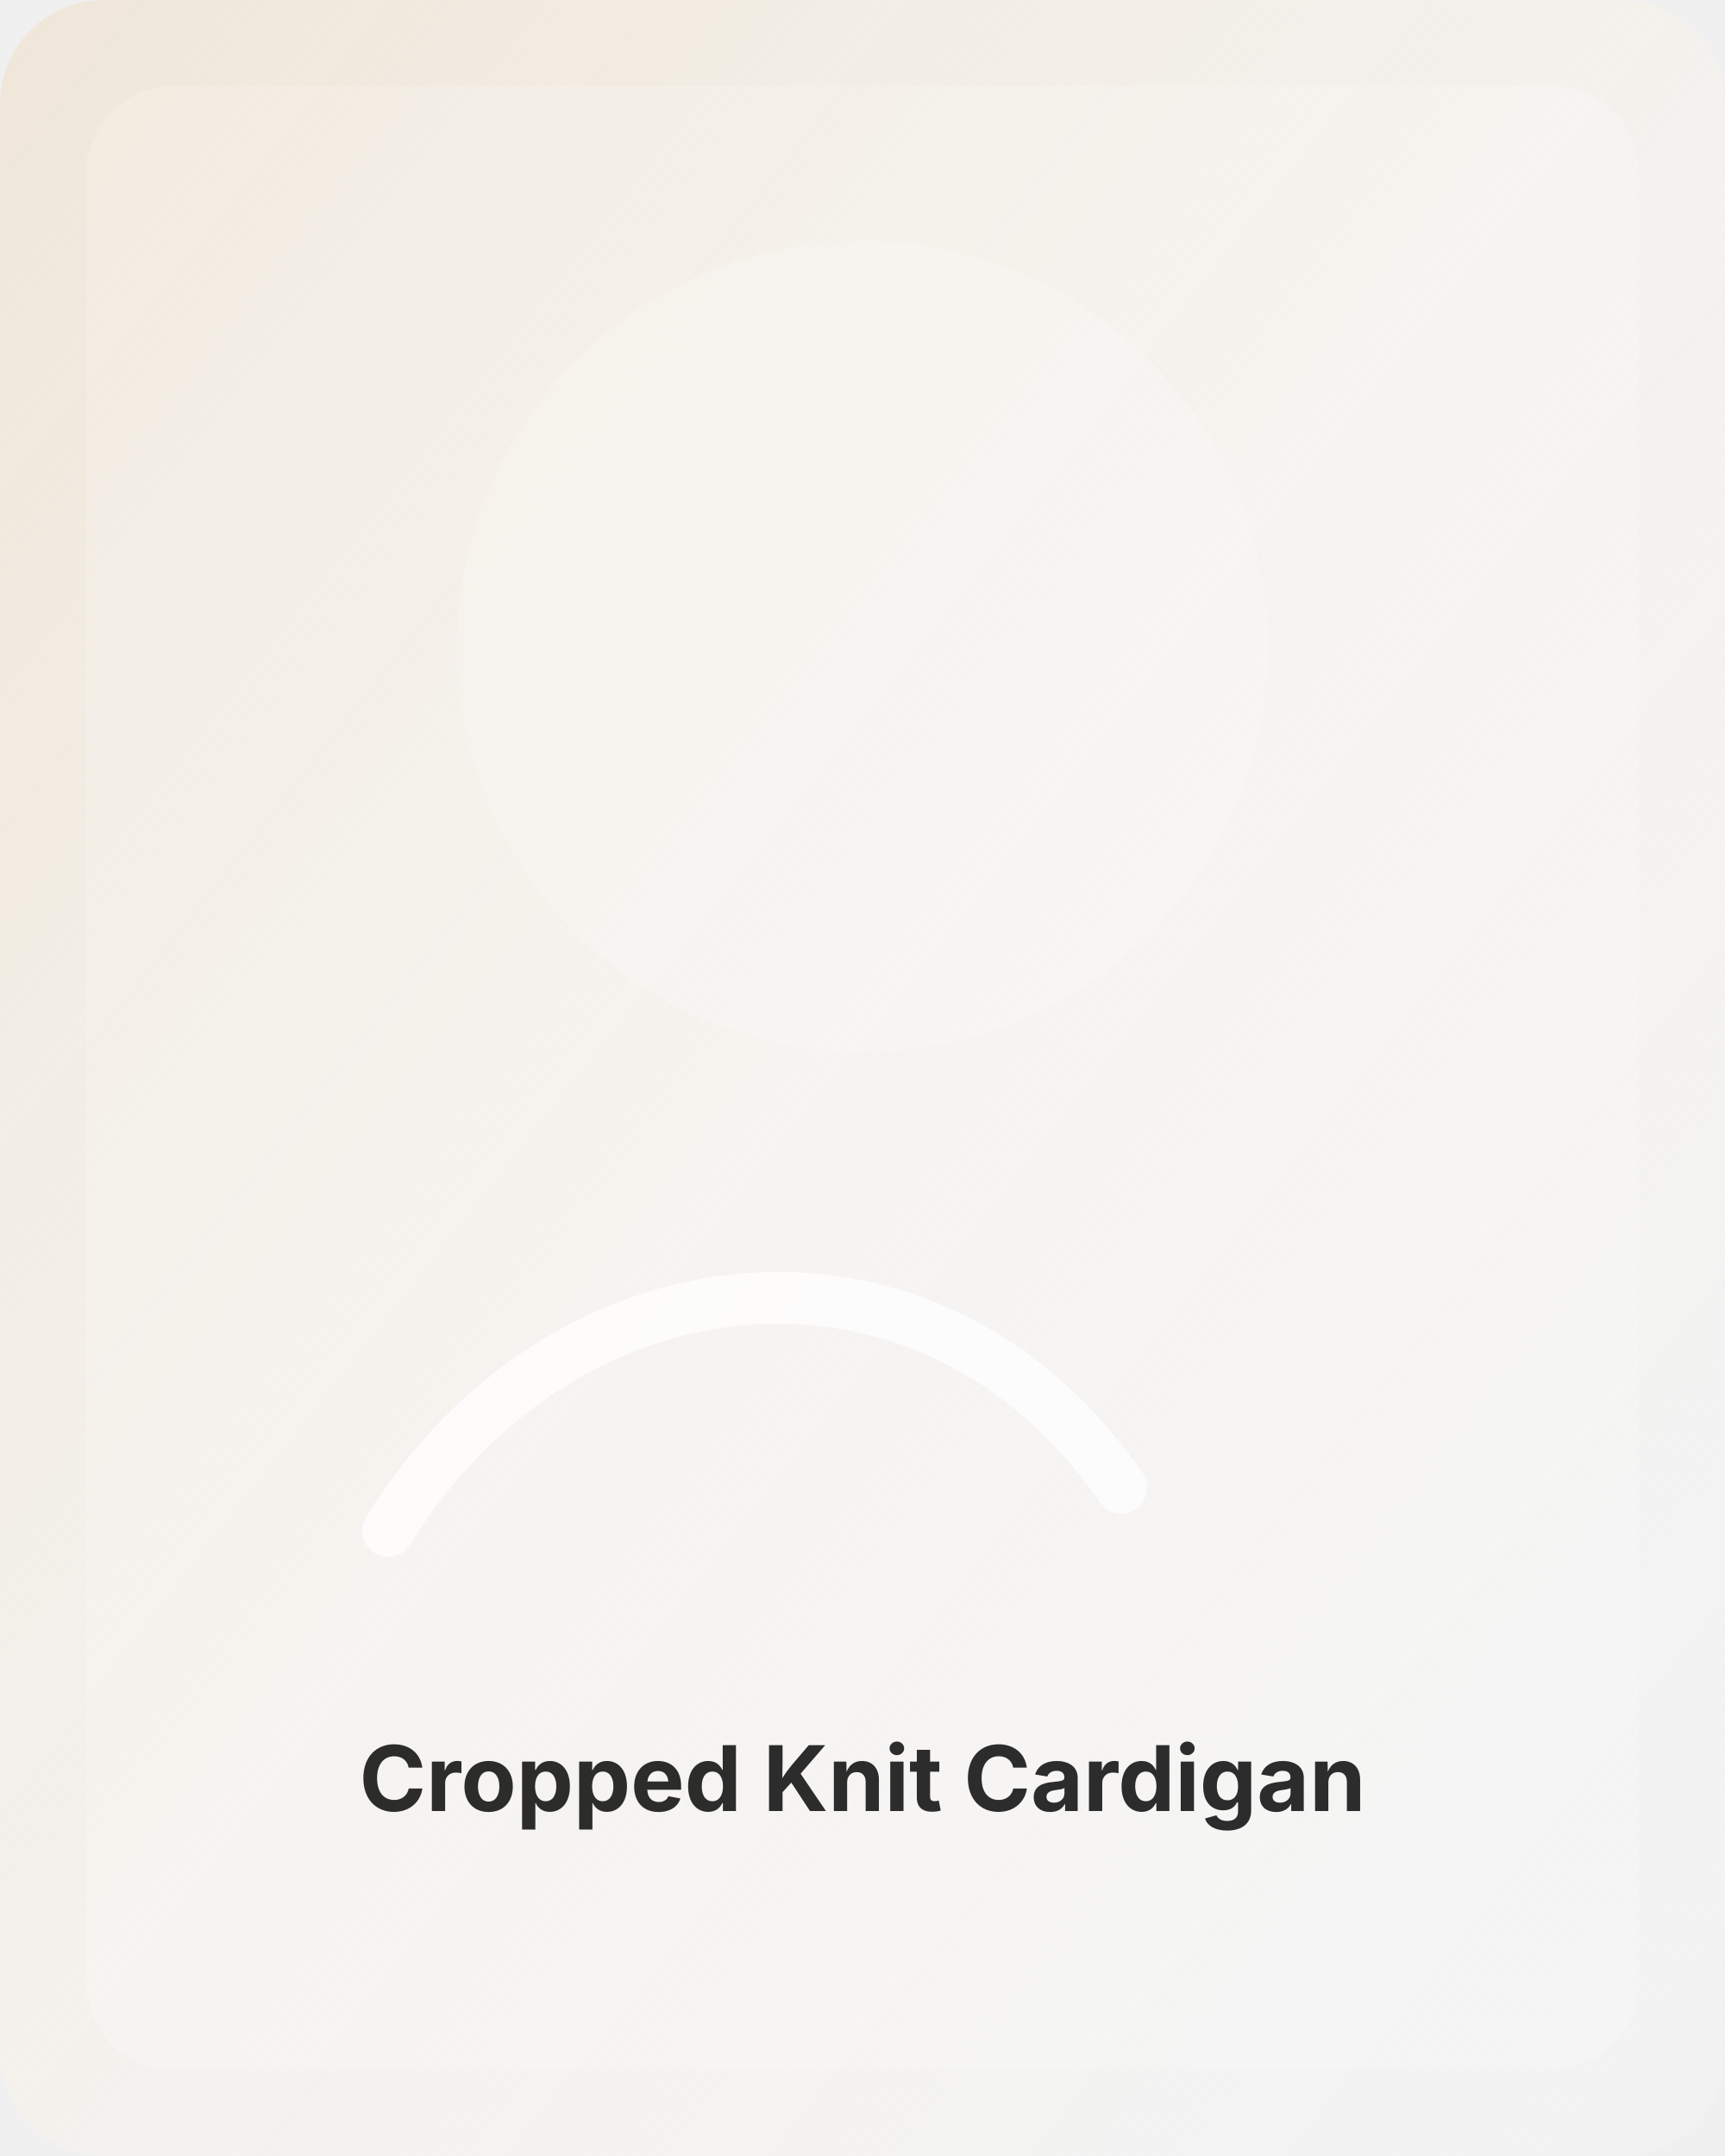
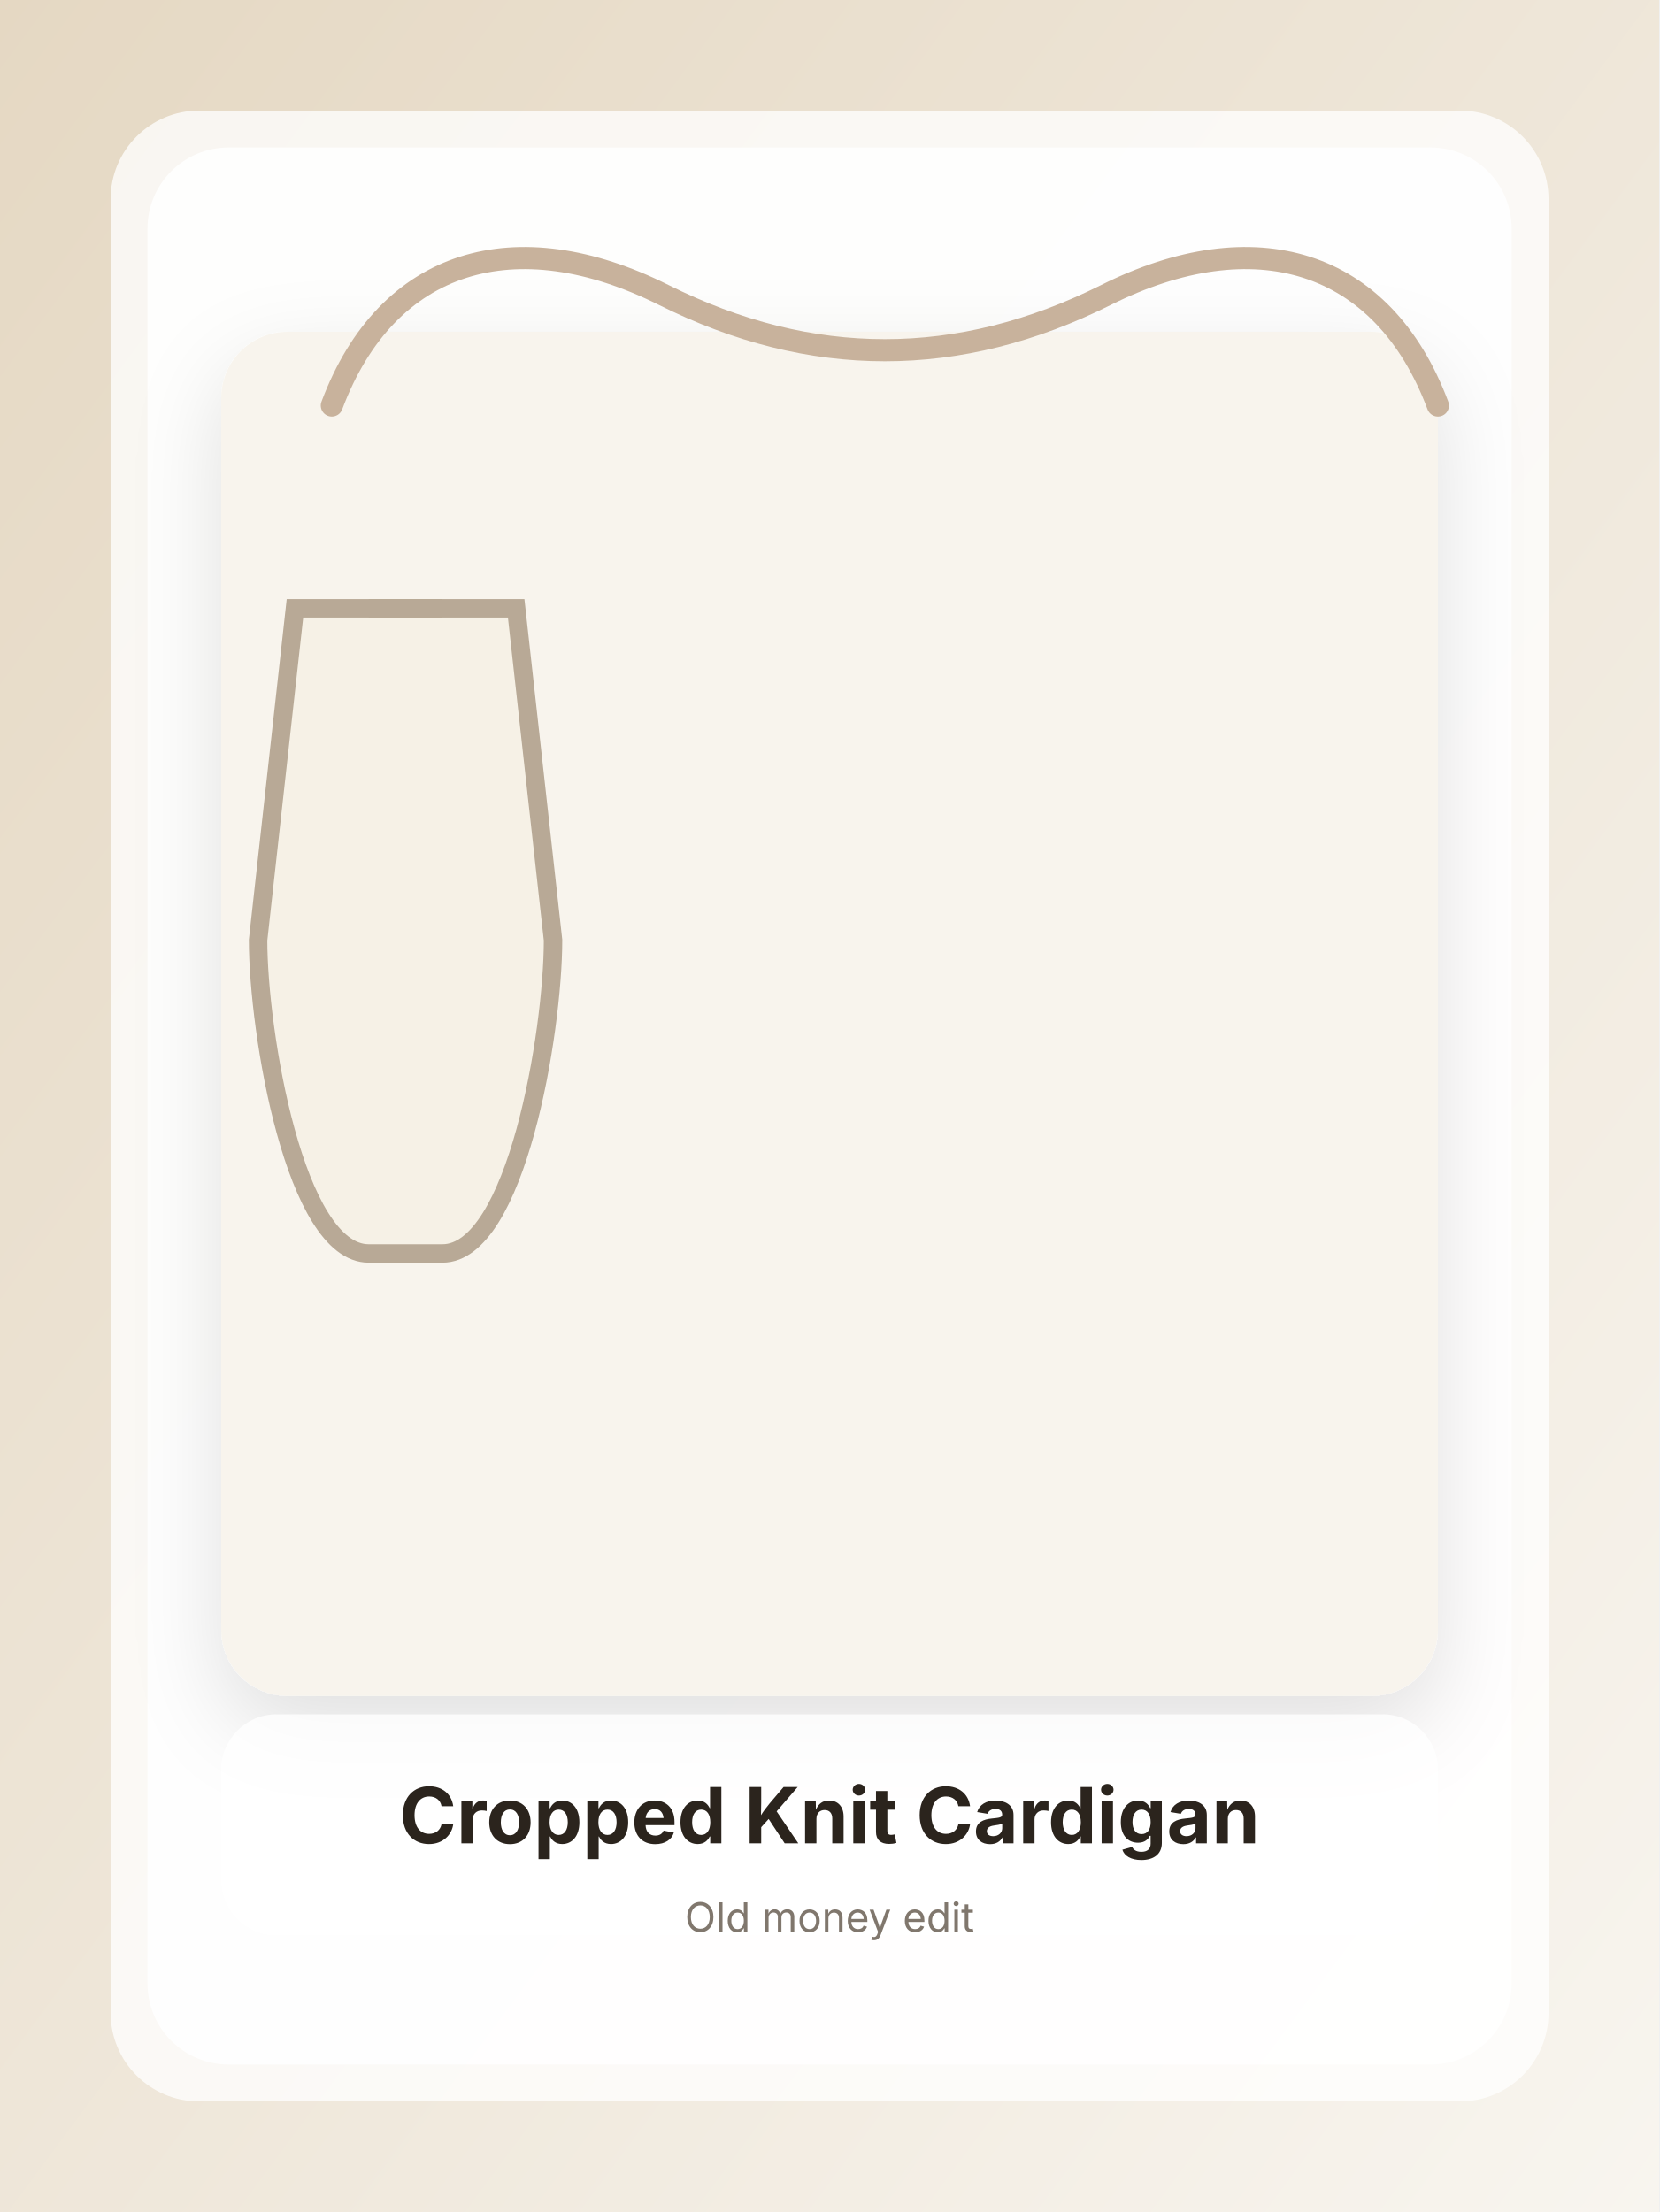
- <svg xmlns="http://www.w3.org/2000/svg" viewBox="0 0 800 1000" role="img" aria-label="Cropped Knit Cardigan">
+ <svg xmlns="http://www.w3.org/2000/svg" viewBox="0 0 900 1200" role="img" aria-label="Cropped Knit Cardigan">
  <defs>
-     <linearGradient id="g" x1="0" y1="0" x2="1" y2="1">
-       <stop offset="0%" stop-color="#EFE6D8" />
-       <stop offset="100%" stop-color="#ffffff" stop-opacity="0.12" />
+     <linearGradient id="bg" x1="0" y1="0" x2="1" y2="1">
+       <stop offset="0%" stop-color="#e5d8c3" />
+       <stop offset="100%" stop-color="#f8f5ef" />
    </linearGradient>
+     <linearGradient id="shadow" x1="0" y1="0" x2="0" y2="1">
+       <stop offset="0%" stop-color="rgba(0,0,0,0.08)" />
+       <stop offset="100%" stop-color="rgba(0,0,0,0)" />
+     </linearGradient>
+     <filter id="soft" x="-20%" y="-20%" width="140%" height="140%">
+       <feDropShadow dx="0" dy="18" stdDeviation="24" flood-color="rgba(0,0,0,0.12)" />
+     </filter>
  </defs>
-   <rect width="800" height="1000" rx="48" fill="url(#g)" />
-   <rect x="40" y="40" width="720" height="920" rx="40" fill="rgba(255,255,255,0.16)" />
-   <circle cx="400" cy="300" r="188" fill="rgba(255,255,255,0.15)" />
-   <path d="M180 710 C260 580 430 560 520 690" stroke="rgba(255,255,255,0.75)" stroke-width="24" fill="none" stroke-linecap="round" />
-   <text x="400" y="840" text-anchor="middle" font-family="Inter,system-ui,sans-serif" font-size="42" font-weight="700" fill="#111111" opacity="0.88">Cropped Knit Cardigan</text>
+   <rect width="900" height="1200" fill="url(#bg)" />
+   <rect x="60" y="60" width="780" height="1080" rx="48" fill="#ffffff" opacity="0.76" />
+   <rect x="80" y="80" width="740" height="1040" rx="44" fill="rgba(255,255,255,0.85)" />
+   <g filter="url(#soft)">
+     <rect x="120" y="180" width="660" height="740" rx="36" fill="#f8f4ed" />
+   </g>
+   <path d="M180 220 C210 140 280 120 360 160 C440 200 520 200 600 160 C680 120 750 140 780 220" fill="none" stroke="#c8b29c" stroke-width="12" stroke-linecap="round" />
+   <g transform="translate(220 270)">
+     <path d="M-60 60 L60 60 L80 240 C80 290 60 410 20 410 L-20 410 C-60 410 -80 290 -80 240 Z" fill="#f6f1e6" stroke="#b8a996" stroke-width="10" />
+     <path d="M-20 60 L20 60" fill="none" stroke="#b8a996" stroke-width="10" />
+   </g>
+   <rect x="120" y="930" width="660" height="120" rx="30" fill="rgba(255,255,255,0.8)" />
+   <text x="450" y="1000" text-anchor="middle" font-family="Inter,system-ui,sans-serif" font-size="42" font-weight="700" fill="#2b241d">Cropped Knit Cardigan</text>
+   <text x="450" y="1048" text-anchor="middle" font-family="Inter,system-ui,sans-serif" font-size="22" fill="#6a5f53" opacity="0.85">Old money edit</text>
</svg>
